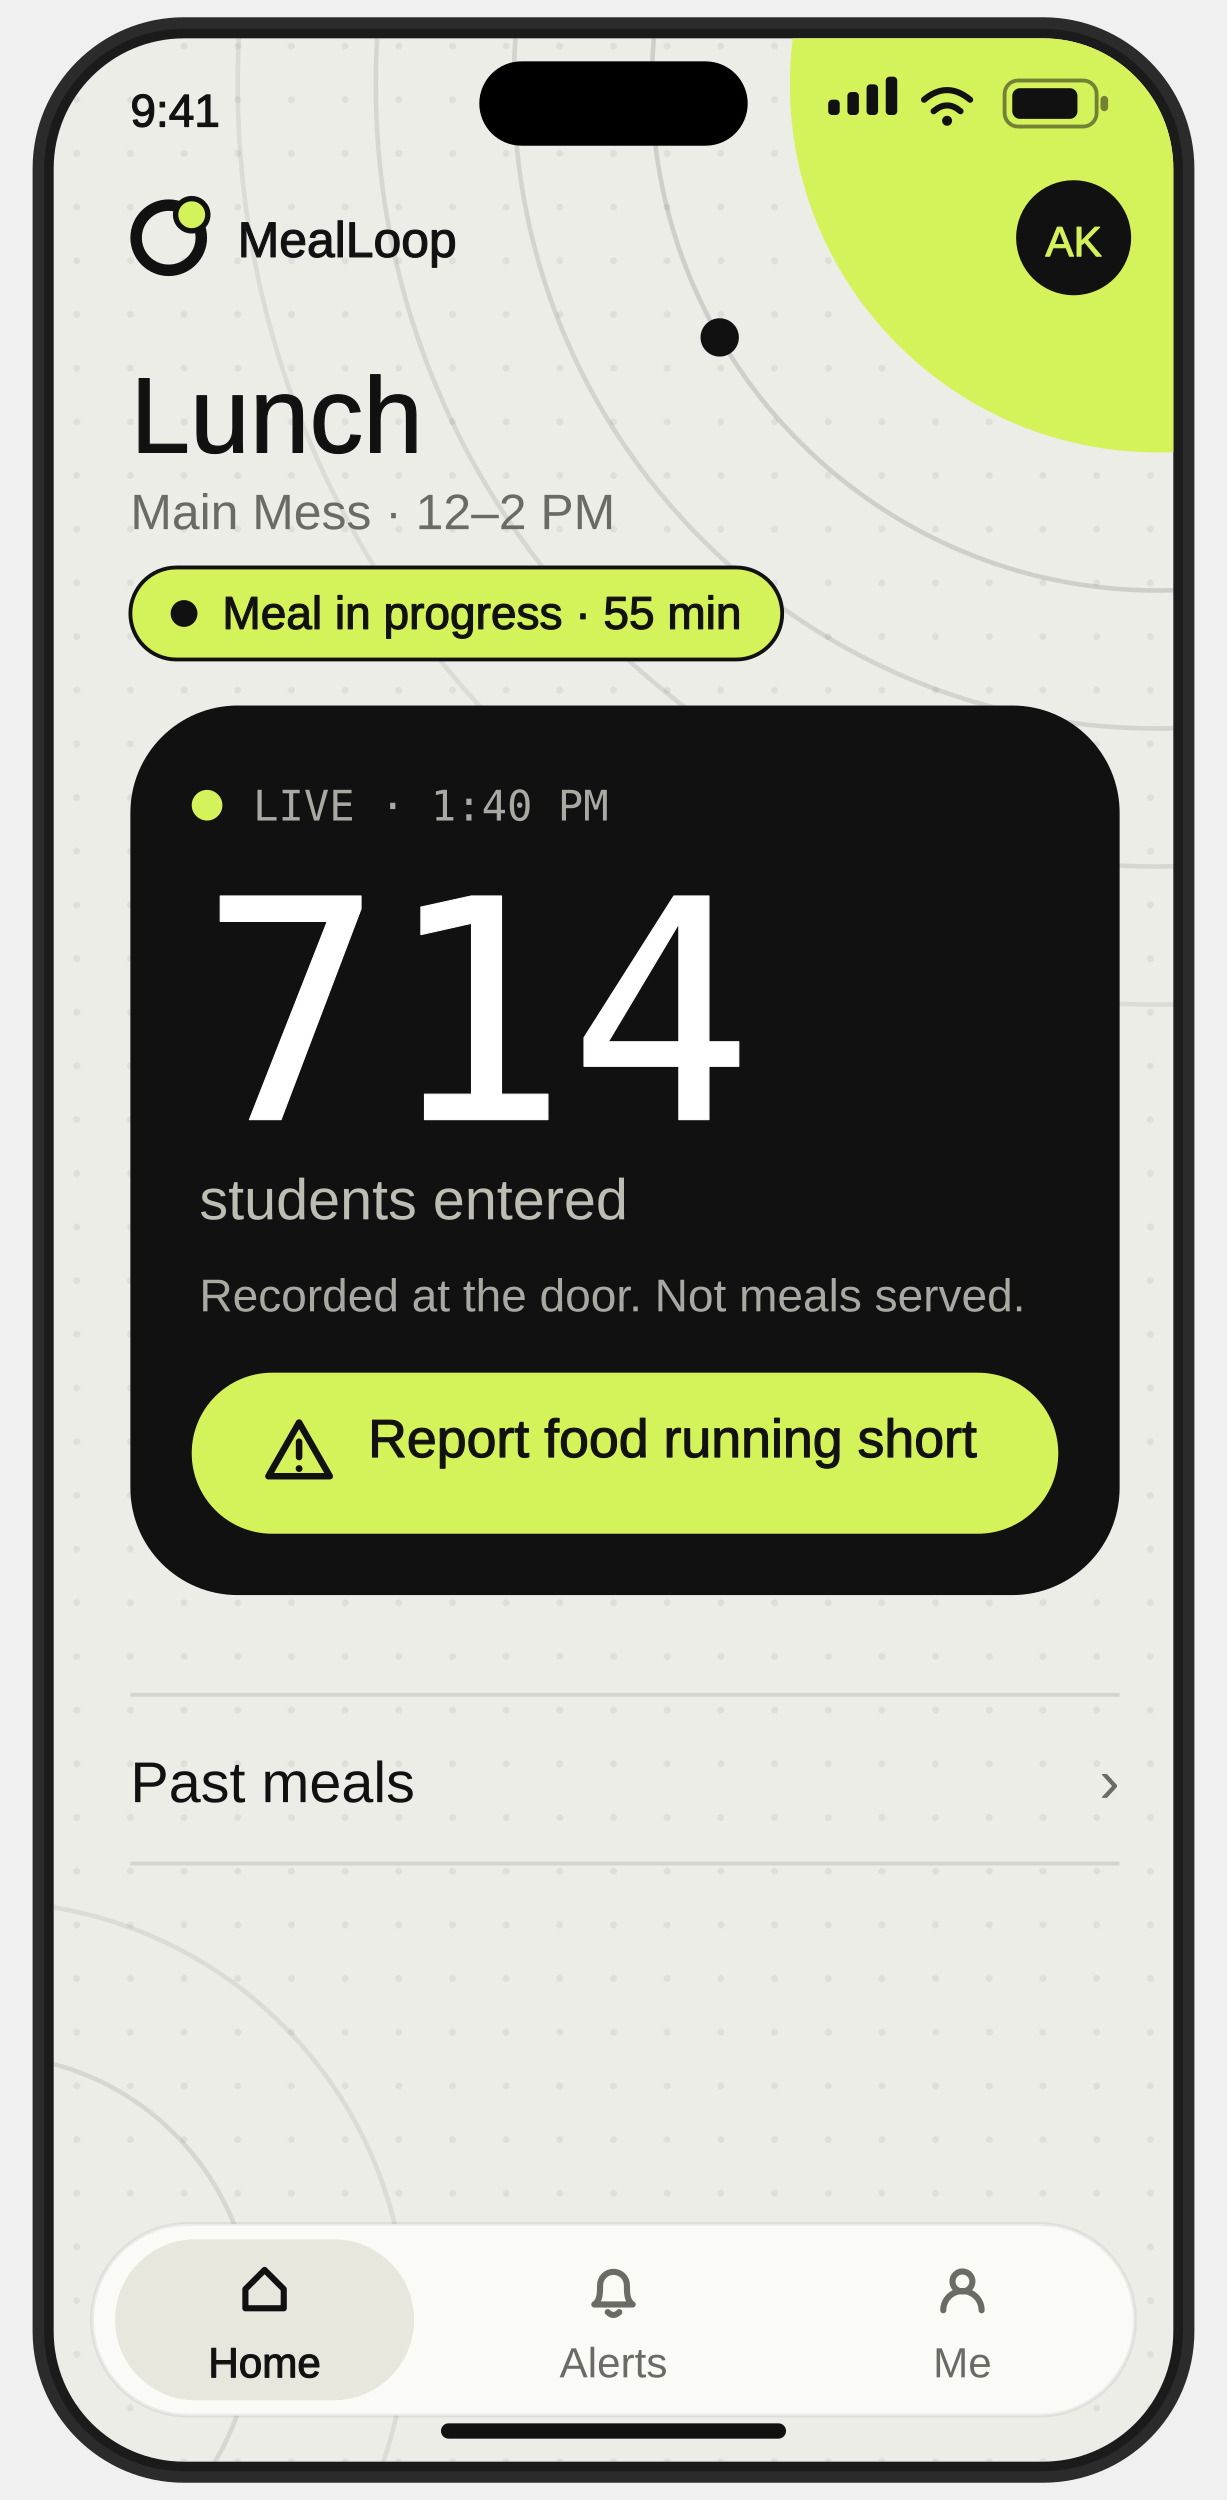
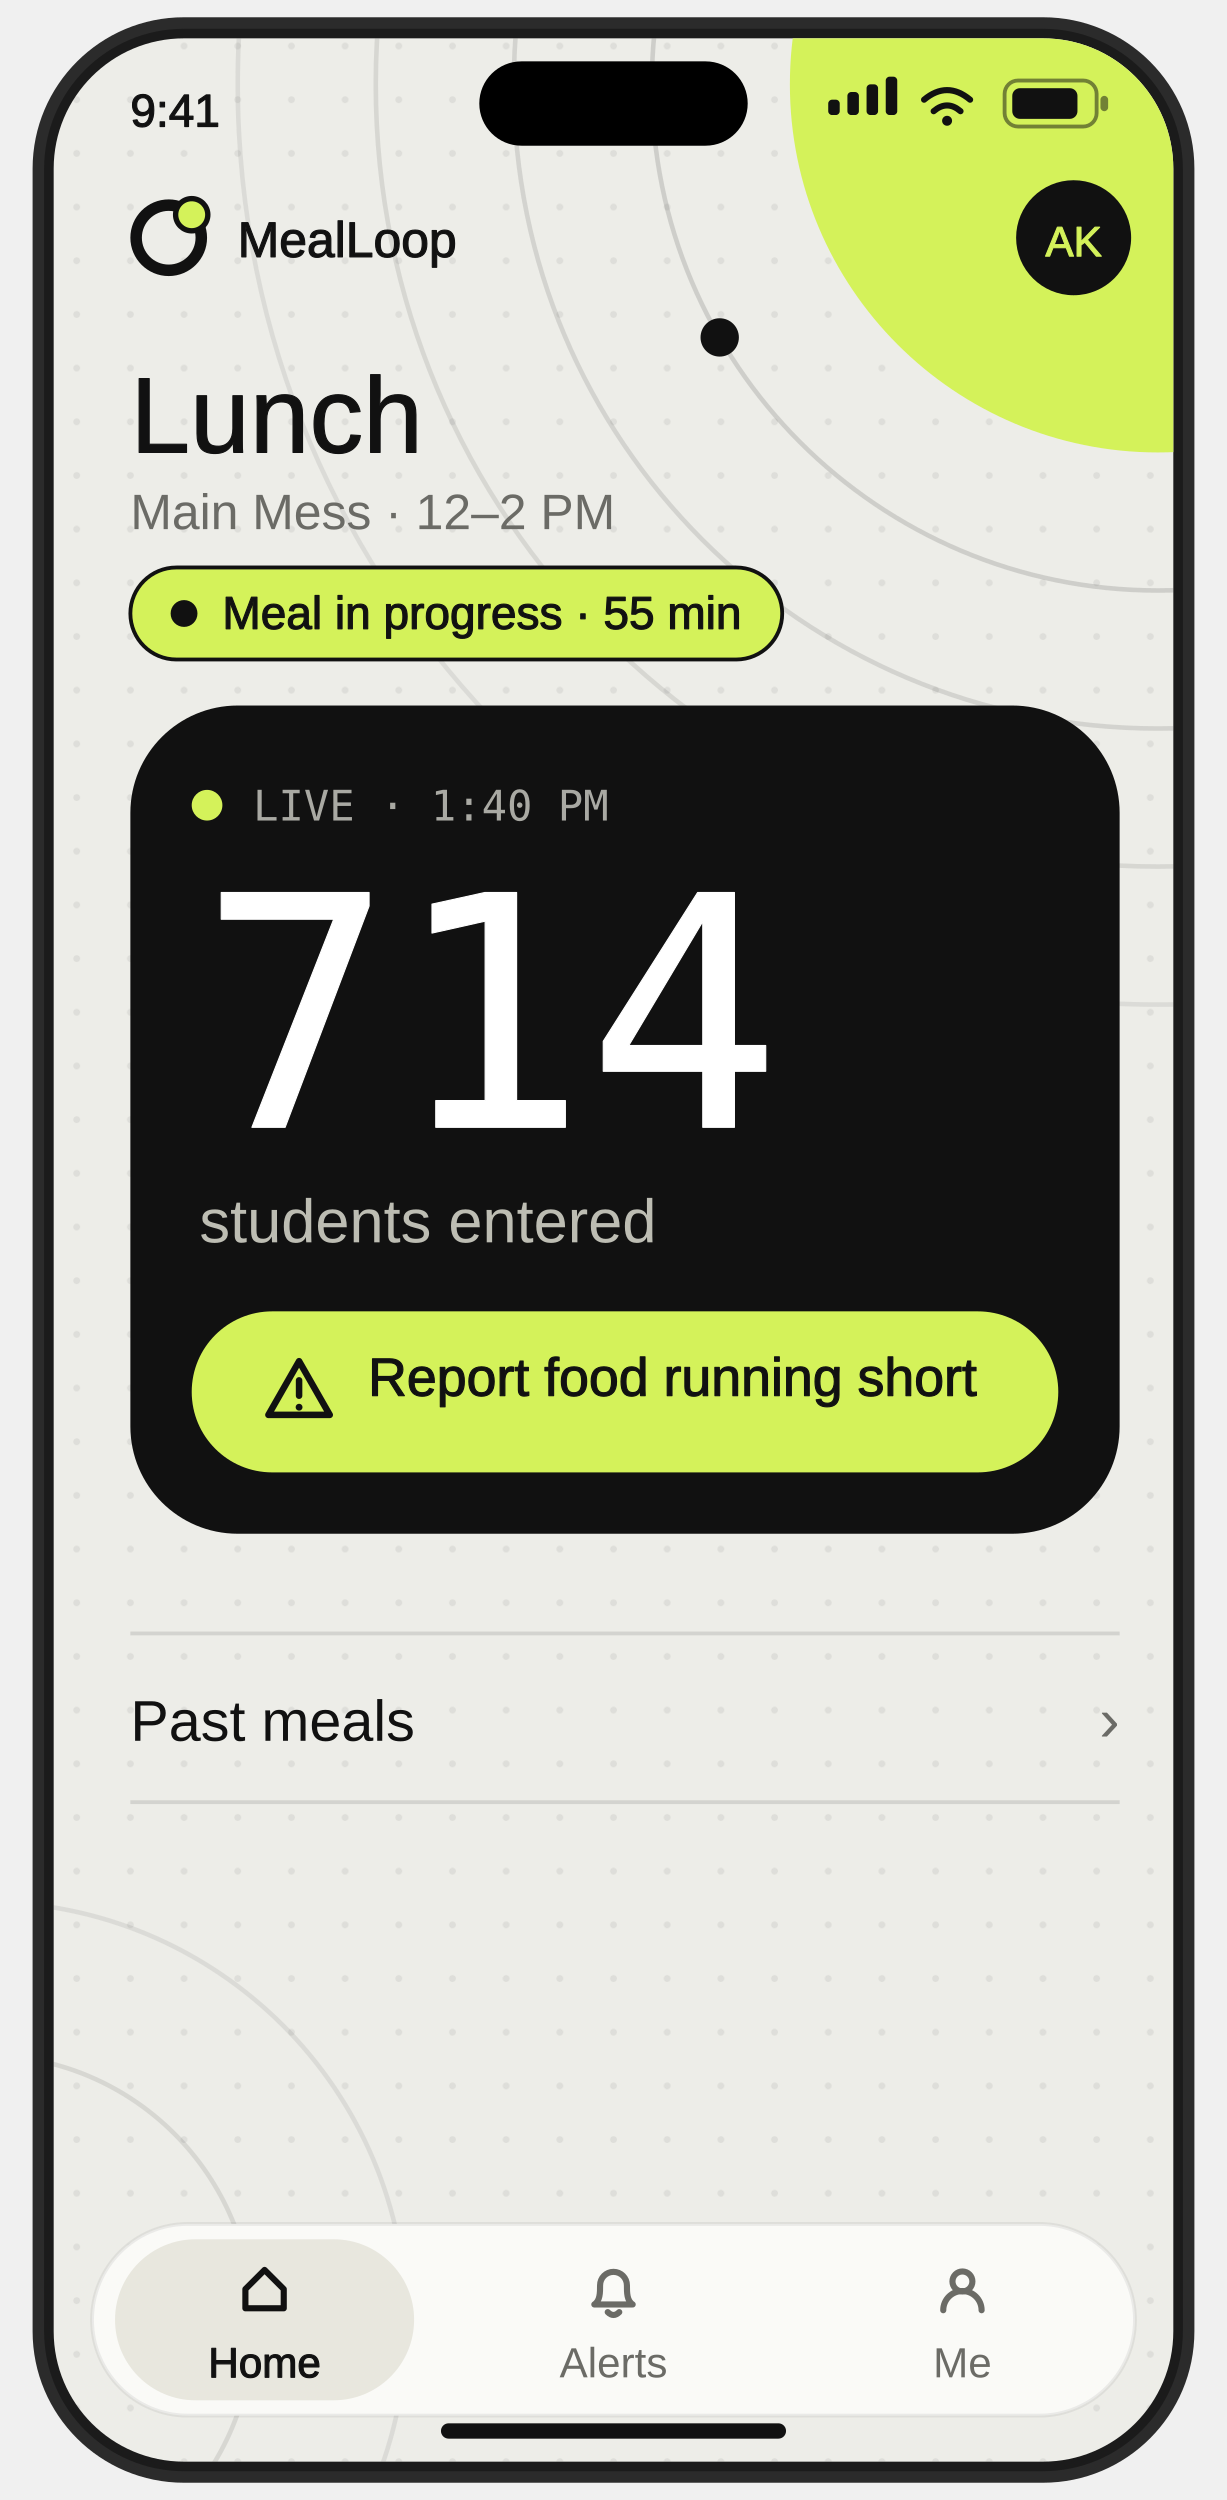
<svg xmlns="http://www.w3.org/2000/svg" viewBox="10 4 320 652" width="320" height="652">
  <defs>
    <clipPath id="scr">
      <rect x="24" y="14" width="292" height="632" rx="34" />
    </clipPath>
    <pattern id="dots" width="14" height="14" patternUnits="userSpaceOnUse">
      <circle cx="2" cy="2" r="0.9" fill="#111111" fill-opacity="0.07" />
    </pattern>
  </defs>
  <rect x="20" y="10" width="300" height="640" rx="38" fill="#1B1B1B" stroke="#2B2B2B" stroke-width="3" />
  <g clip-path="url(#scr)">
    <rect x="24" y="14" width="292" height="632" rx="0" fill="#EDEDE8" />
    <rect x="24" y="14" width="292" height="632" rx="0" fill="url(#dots)" />
    <circle cx="312" cy="26" r="96" fill="#D4F25A" />
    <circle cx="312" cy="26" r="132" fill="none" stroke="#111111" stroke-width="1.2" stroke-opacity="0.14" />
    <circle cx="312" cy="26" r="168" fill="none" stroke="#111111" stroke-width="1.2" stroke-opacity="0.12" />
    <circle cx="312" cy="26" r="204" fill="none" stroke="#111111" stroke-width="1.2" stroke-opacity="0.1" />
    <circle cx="312" cy="26" r="240" fill="none" stroke="#111111" stroke-width="1.2" stroke-opacity="0.08" />
    <circle cx="197.7" cy="92" r="5" fill="#111111" />
    <circle cx="6" cy="610" r="70" fill="none" stroke="#111111" stroke-width="1.2" stroke-opacity="0.1" />
    <circle cx="6" cy="610" r="110" fill="none" stroke="#111111" stroke-width="1.2" stroke-opacity="0.08" />
  </g>
  <rect x="135" y="20" width="70" height="22" rx="11" fill="#000000" />
  <text x="44" y="37" text-anchor="start" style="font-family:'Liberation Sans', Arial, sans-serif;font-size:12px;fill:#111111;stroke:#111111;stroke-width:0.3px;stroke-linejoin:round;">9:41</text>
  <rect x="226" y="30" width="3" height="4" rx="1" fill="#111111" />
  <rect x="231" y="28" width="3" height="6" rx="1" fill="#111111" />
  <rect x="236" y="26" width="3" height="8" rx="1" fill="#111111" />
  <rect x="241" y="24" width="3" height="10" rx="1" fill="#111111" />
  <path d="M251 30 Q257 25 263 30" fill="none" stroke="#111111" stroke-width="1.6" stroke-linecap="round" stroke-linejoin="round" />
  <path d="M253.5 33 Q257 30 260.5 33" fill="none" stroke="#111111" stroke-width="1.6" stroke-linecap="round" stroke-linejoin="round" />
  <circle cx="257" cy="35.5" r="1.3" fill="#111111" />
  <rect x="272" y="25" width="24" height="12" rx="3.5" fill="none" stroke="#111111" stroke-width="1" stroke-opacity="0.5" />
  <rect x="274" y="27" width="17" height="8" rx="2" fill="#111111" />
  <rect x="297" y="29" width="2" height="4" rx="1" fill="#111111" fill-opacity="0.5" />
  <rect x="125" y="636" width="90" height="4" rx="2" fill="#111111" />
  <g transform="translate(42,54)">
    <circle cx="12" cy="12" r="8.5" fill="none" stroke="#111111" stroke-width="3" />
    <circle cx="18" cy="6" r="4.2" fill="#D4F25A" stroke="#111111" stroke-width="1.4" />
  </g>
  <text x="72" y="71" text-anchor="start" style="font-family:'Liberation Sans', Arial, sans-serif;font-size:13px;fill:#111111;stroke:#111111;stroke-width:0.3px;stroke-linejoin:round;">MealLoop</text>
  <circle cx="290" cy="66" r="15" fill="#111111" />
  <text x="290" y="67" text-anchor="middle" dominant-baseline="central" style="font-family:'Liberation Sans', Arial, sans-serif;font-size:11px;fill:#D4F25A;stroke:#D4F25A;stroke-width:0.3px;stroke-linejoin:round;">AK</text>
  <text x="44" y="122" text-anchor="start" style="font-family:'Liberation Sans', Arial, sans-serif;font-size:28px;fill:#111111;stroke:#111111;stroke-width:0.3px;stroke-linejoin:round;">Lunch</text>
  <text x="44" y="142" text-anchor="start" style="font-family:'Liberation Sans', Arial, sans-serif;font-size:13px;fill:#6B6B66;">Main Mess · 12–2 PM</text>
  <rect x="44" y="152" width="170" height="24" rx="12" fill="#D4F25A" stroke="#111111" stroke-width="1" />
  <circle cx="58" cy="164" r="3.5" fill="#111111" />
  <text x="68" y="168" text-anchor="start" style="font-family:'Liberation Sans', Arial, sans-serif;font-size:12px;fill:#111111;stroke:#111111;stroke-width:0.3px;stroke-linejoin:round;">Meal in progress · 55 min</text>
-   <rect x="44" y="188" width="258" height="232" rx="28" fill="#111111" />
+   <rect x="44" y="188" width="258" height="216" rx="28" fill="#111111" />
  <circle cx="64" cy="214" r="4" fill="#D4F25A" />
  <text x="76" y="218" text-anchor="start" style="font-family:'DejaVu Sans Mono', monospace;font-size:11px;fill:#A9A9A3;">LIVE · 1:40 PM</text>
-   <text x="62" y="296" text-anchor="start" style="font-family:'DejaVu Sans Mono', monospace;font-size:80px;fill:#FFFFFF;stroke:#FFFFFF;stroke-width:0.3px;stroke-linejoin:round;">714</text>
-   <text x="62" y="322" text-anchor="start" style="font-family:'Liberation Sans', Arial, sans-serif;font-size:15px;fill:#BDBDB3;">students entered</text>
-   <text x="62" y="346" text-anchor="start" style="font-family:'Liberation Sans', Arial, sans-serif;font-size:12px;fill:#A9A9A3;">Recorded at the door. Not meals served.</text>
-   <rect x="60" y="362" width="226" height="42" rx="21" fill="#D4F25A" />
-   <path d="M88 375 L96 389 H80 Z M88 380 V384" fill="none" stroke="#111111" stroke-width="1.7" stroke-linecap="round" stroke-linejoin="round" />
-   <circle cx="88" cy="387" r="0.9" fill="#111111" />
-   <text x="106" y="384" text-anchor="start" style="font-family:'Liberation Sans', Arial, sans-serif;font-size:14px;fill:#111111;stroke:#111111;stroke-width:0.3px;stroke-linejoin:round;">Report food running short</text>
-   <line x1="44" y1="446" x2="302" y2="446" stroke="#111111" stroke-width="1" stroke-linecap="butt" stroke-opacity="0.12" />
-   <text x="44" y="474" text-anchor="start" style="font-family:'Liberation Sans', Arial, sans-serif;font-size:15px;fill:#111111;">Past meals</text>
-   <text x="302" y="474" text-anchor="end" style="font-family:'Liberation Sans', Arial, sans-serif;font-size:16px;fill:#6B6B66;">›</text>
-   <line x1="44" y1="490" x2="302" y2="490" stroke="#111111" stroke-width="1" stroke-linecap="butt" stroke-opacity="0.12" />
+   <text x="62" y="298" text-anchor="start" style="font-family:'DejaVu Sans Mono', monospace;font-size:84px;fill:#FFFFFF;stroke:#FFFFFF;stroke-width:0.3px;stroke-linejoin:round;">714</text>
+   <text x="62" y="328" text-anchor="start" style="font-family:'Liberation Sans', Arial, sans-serif;font-size:16px;fill:#BDBDB3;">students entered</text>
+   <rect x="60" y="346" width="226" height="42" rx="21" fill="#D4F25A" />
+   <path d="M88 359 L96 373 H80 Z M88 364 V368" fill="none" stroke="#111111" stroke-width="1.7" stroke-linecap="round" stroke-linejoin="round" />
+   <circle cx="88" cy="371" r="0.9" fill="#111111" />
+   <text x="106" y="368" text-anchor="start" style="font-family:'Liberation Sans', Arial, sans-serif;font-size:14px;fill:#111111;stroke:#111111;stroke-width:0.3px;stroke-linejoin:round;">Report food running short</text>
+   <line x1="44" y1="430" x2="302" y2="430" stroke="#111111" stroke-width="1" stroke-linecap="butt" stroke-opacity="0.12" />
+   <text x="44" y="458" text-anchor="start" style="font-family:'Liberation Sans', Arial, sans-serif;font-size:15px;fill:#111111;">Past meals</text>
+   <text x="302" y="458" text-anchor="end" style="font-family:'Liberation Sans', Arial, sans-serif;font-size:16px;fill:#6B6B66;">›</text>
+   <line x1="44" y1="474" x2="302" y2="474" stroke="#111111" stroke-width="1" stroke-linecap="butt" stroke-opacity="0.12" />
  <rect x="34" y="584" width="272" height="50" rx="25" fill="#FAFAF7" stroke="#111111" stroke-width="1" stroke-opacity="0.07" />
  <rect x="40" y="588" width="78" height="42" rx="21" fill="#E8E7DE" />
  <g transform="translate(72,594)">
    <path d="M2 7 L7 2 L12 7 V12 H2 Z" fill="none" stroke="#111111" stroke-width="1.6" stroke-linecap="round" stroke-linejoin="round" />
  </g>
  <text x="79" y="624" text-anchor="middle" style="font-family:'Liberation Sans', Arial, sans-serif;font-size:11px;fill:#111111;stroke:#111111;stroke-width:0.3px;stroke-linejoin:round;">Home</text>
  <g transform="translate(163,594)">
    <path d="M2 11 H12 C10.5 10 10.5 8 10.5 6 A3.5 3.5 0 0 0 3.5 6 C3.5 8 3.5 10 2 11 Z M5.5 13 Q7 14.5 8.5 13" fill="none" stroke="#6B6B66" stroke-width="1.6" stroke-linecap="round" stroke-linejoin="round" />
  </g>
  <text x="170" y="624" text-anchor="middle" style="font-family:'Liberation Sans', Arial, sans-serif;font-size:11px;fill:#6B6B66;">Alerts</text>
  <g transform="translate(254,594)">
    <circle cx="7" cy="5" r="2.6" fill="none" stroke="#6B6B66" stroke-width="1.6" />
    <path d="M2 12.5 A5 5 0 0 1 12 12.5" fill="none" stroke="#6B6B66" stroke-width="1.6" stroke-linecap="round" stroke-linejoin="round" />
  </g>
  <text x="261" y="624" text-anchor="middle" style="font-family:'Liberation Sans', Arial, sans-serif;font-size:11px;fill:#6B6B66;">Me</text>
</svg>
